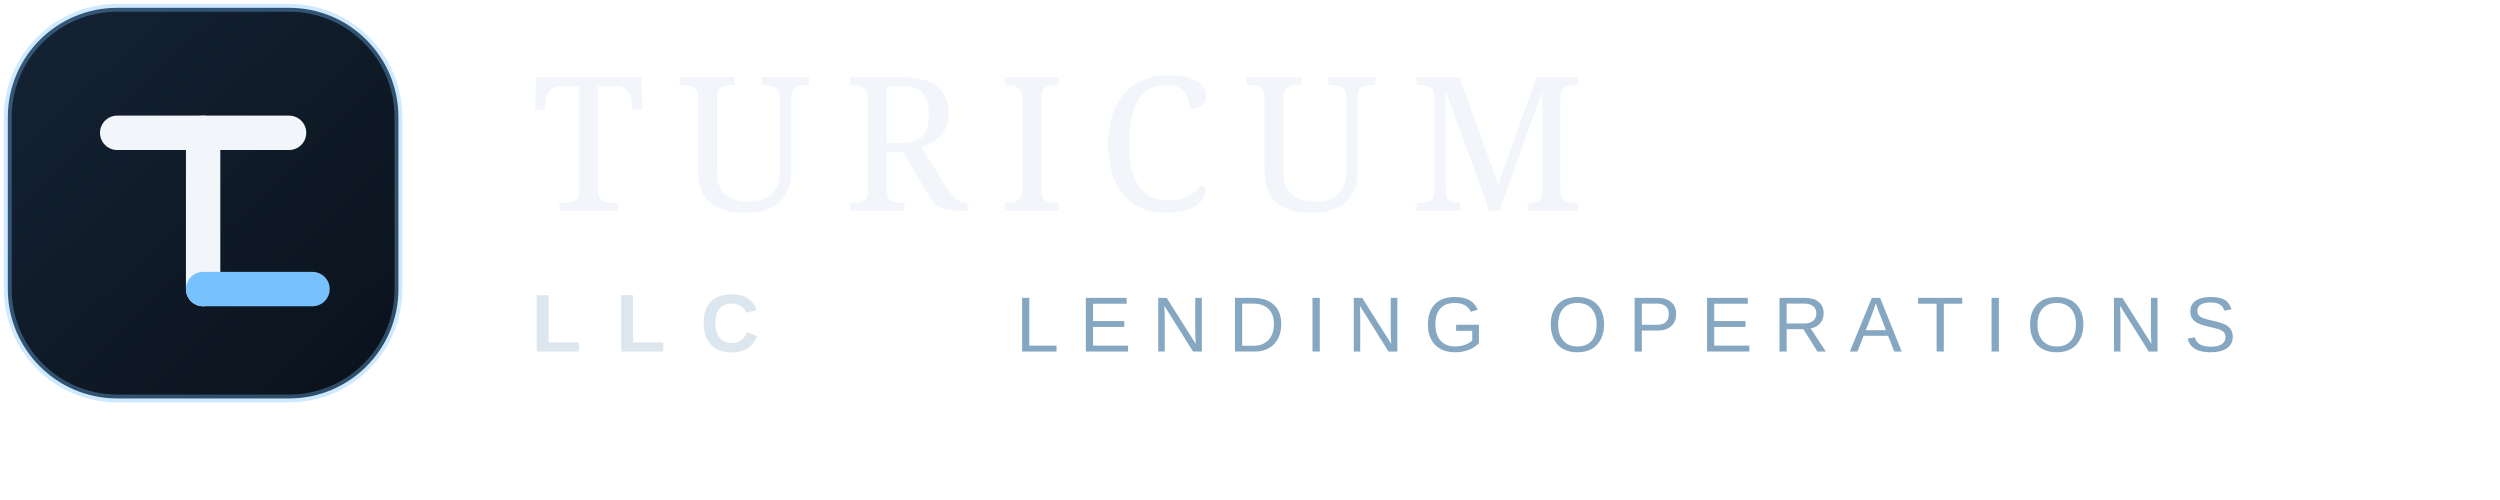
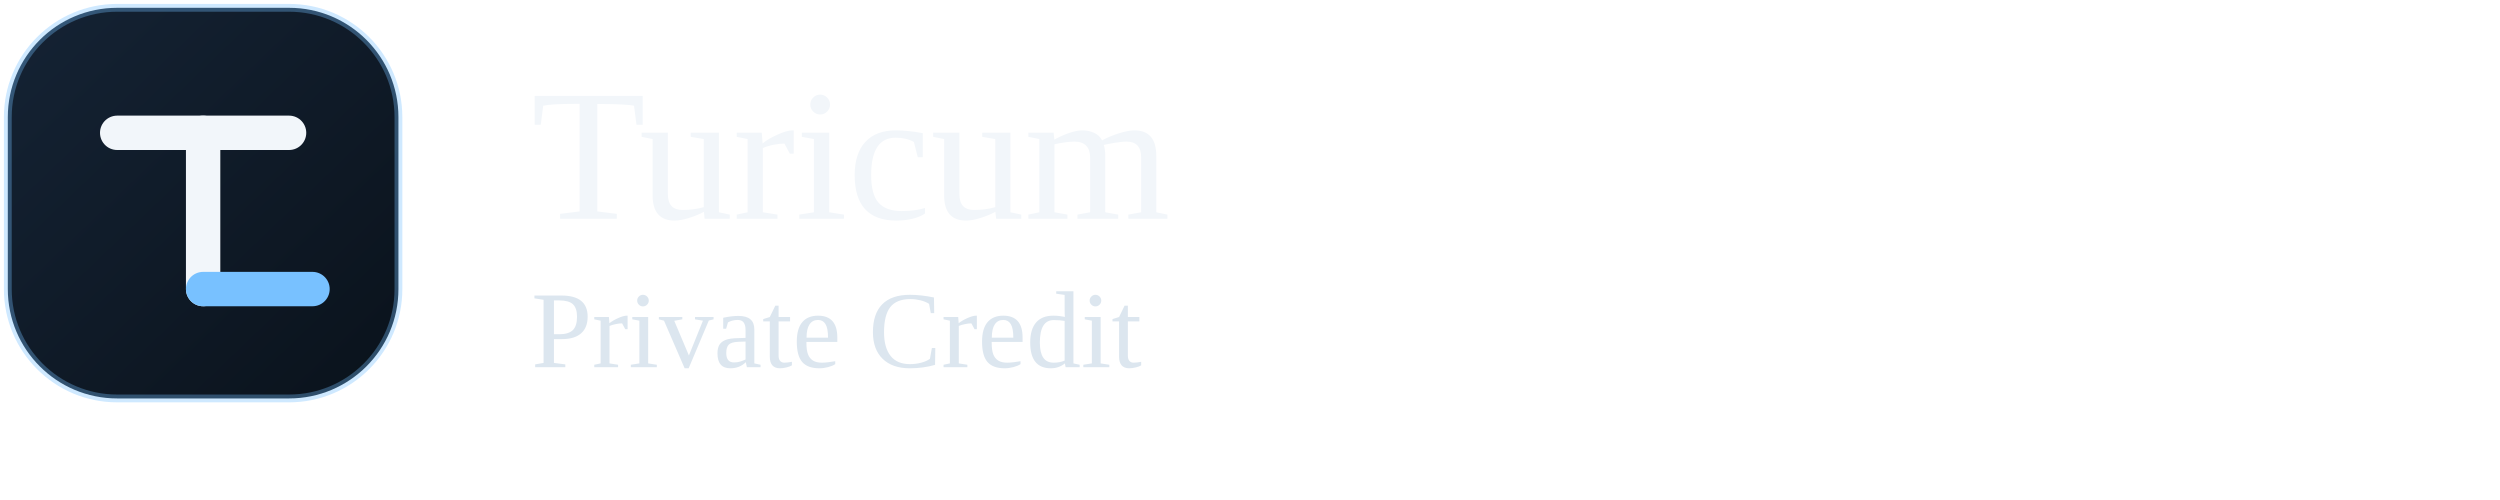
- <svg xmlns="http://www.w3.org/2000/svg" width="320" height="64" viewBox="0 0 320 64" fill="none" role="img" aria-label="Turicum LLC">
+ <svg xmlns="http://www.w3.org/2000/svg" width="320" height="64" viewBox="0 0 320 64" fill="none" role="img" aria-label="Turicum Private Credit">
  <rect x="1" y="1" width="50" height="50" rx="14" fill="url(#turicumMarkBg)" stroke="#74C0FF" stroke-opacity="0.34" />
  <path d="M15 17H37" stroke="#F2F6FA" stroke-width="4.4" stroke-linecap="round" />
  <path d="M26 17V37" stroke="#F2F6FA" stroke-width="4.4" stroke-linecap="round" />
  <path d="M26 37H40" stroke="#78C1FF" stroke-width="4.4" stroke-linecap="round" />
-   <text x="68" y="27" fill="#F2F6FA" font-size="24" font-family="Georgia, serif" letter-spacing="4">TURICUM</text>
-   <text x="68" y="45" fill="#DCE6EF" font-size="10.5" font-family="Arial, Helvetica, sans-serif" font-weight="700" letter-spacing="4.4">LLC</text>
-   <text x="130" y="45" fill="#86A7C1" font-size="10" font-family="Arial, Helvetica, sans-serif" letter-spacing="2.6">LENDING OPERATIONS</text>
+   <text x="68" y="28" fill="#F2F6FA" font-size="24" font-family="Georgia, 'Times New Roman', serif">Turicum</text>
+   <text x="68" y="47" fill="#DCE6EF" font-size="14" font-family="Georgia, 'Times New Roman', serif">Private Credit</text>
  <defs>
    <linearGradient id="turicumMarkBg" x1="4" y1="4" x2="50" y2="52" gradientUnits="userSpaceOnUse">
      <stop stop-color="#142233" />
      <stop offset="1" stop-color="#0A121B" />
    </linearGradient>
  </defs>
</svg>
